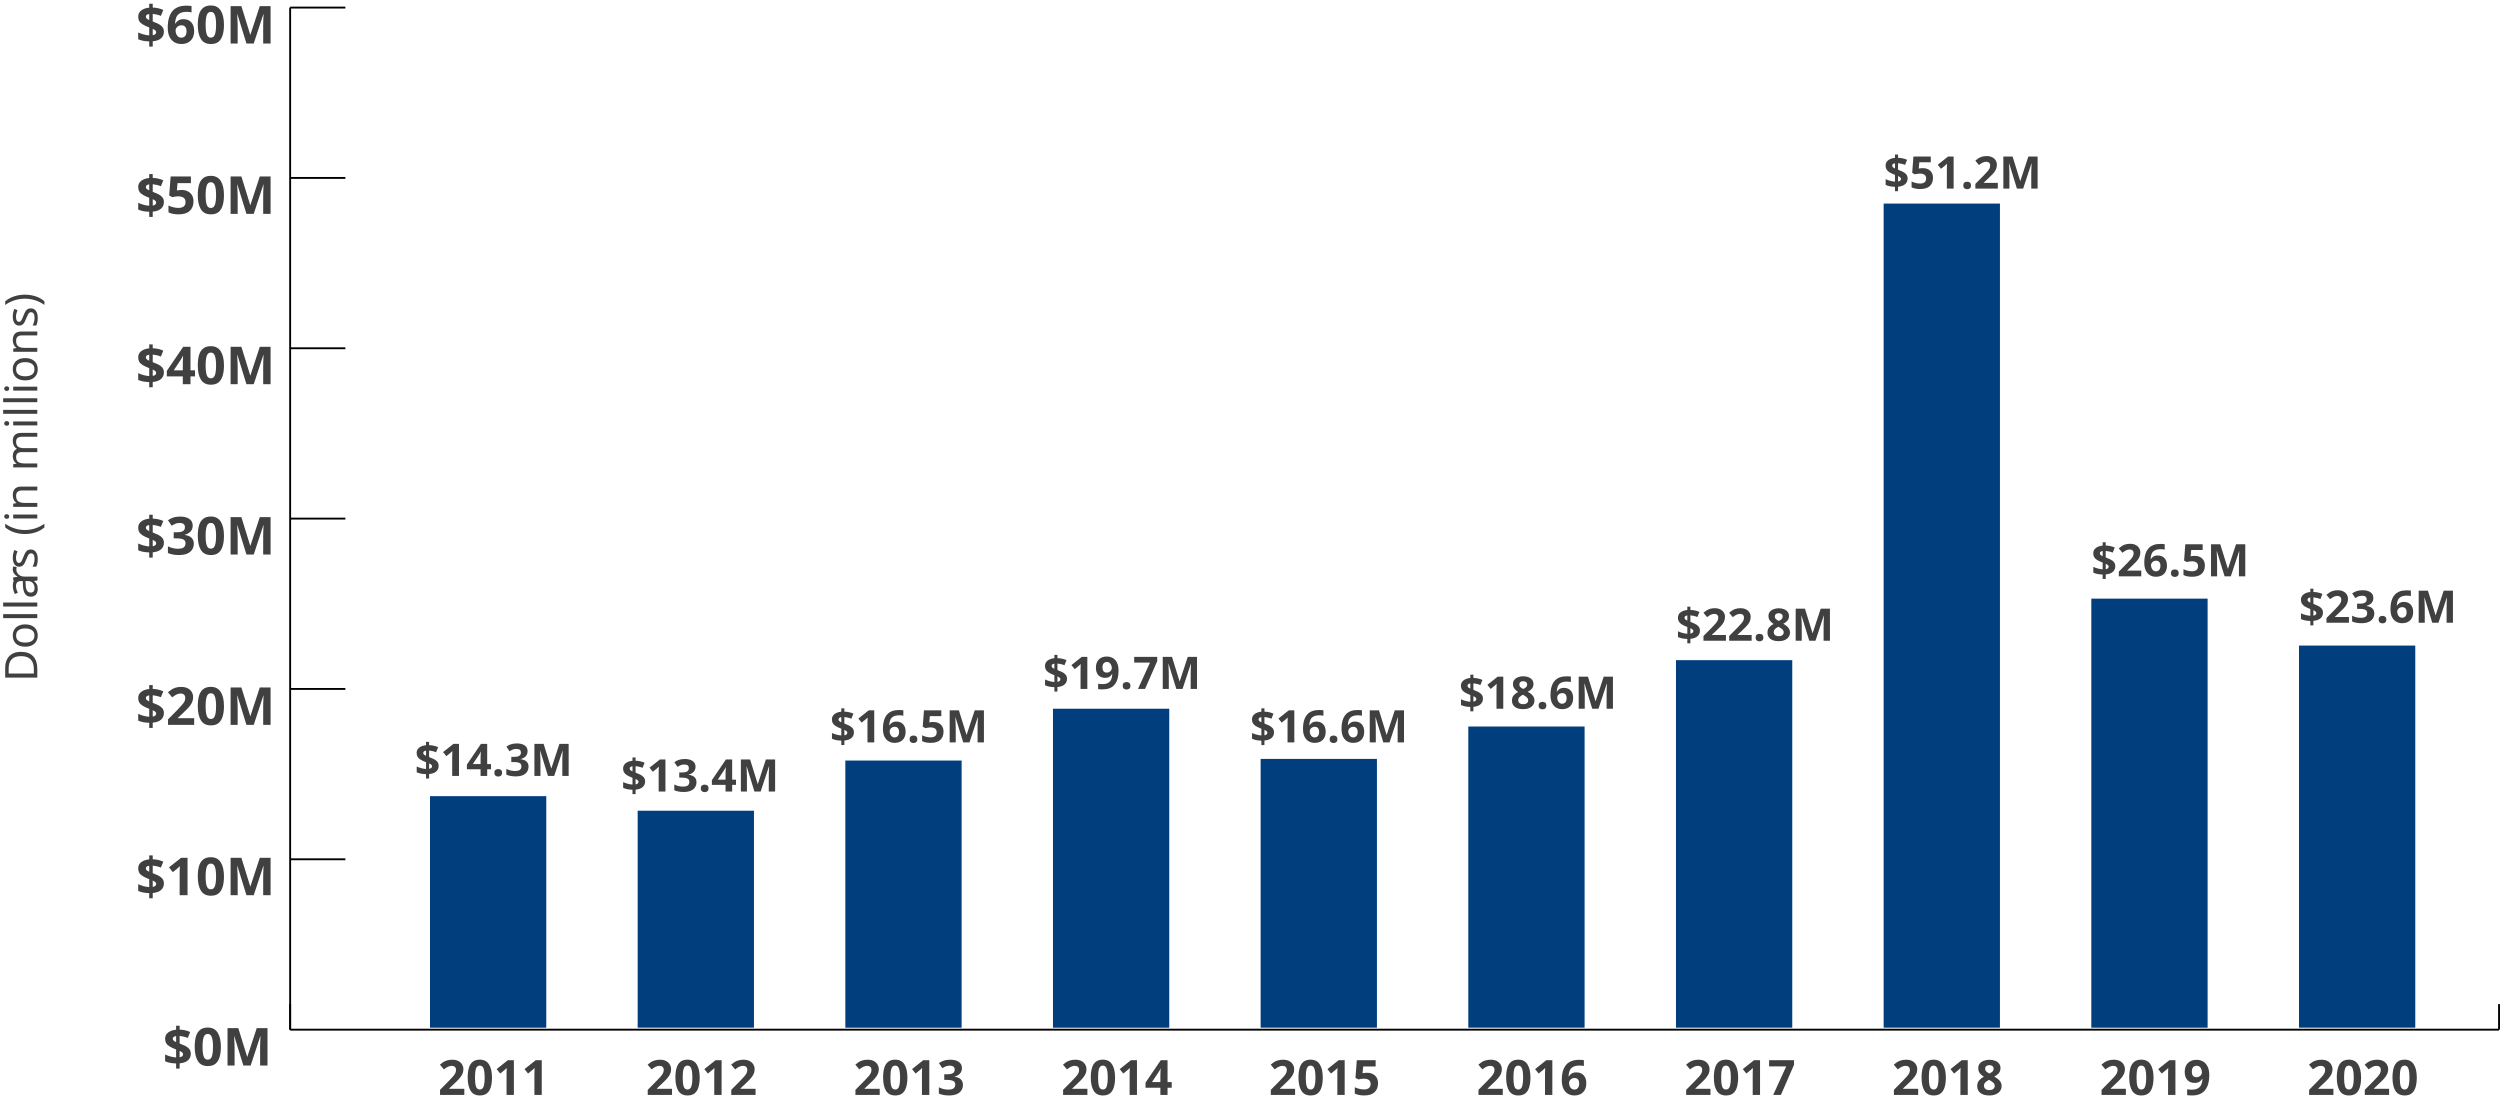
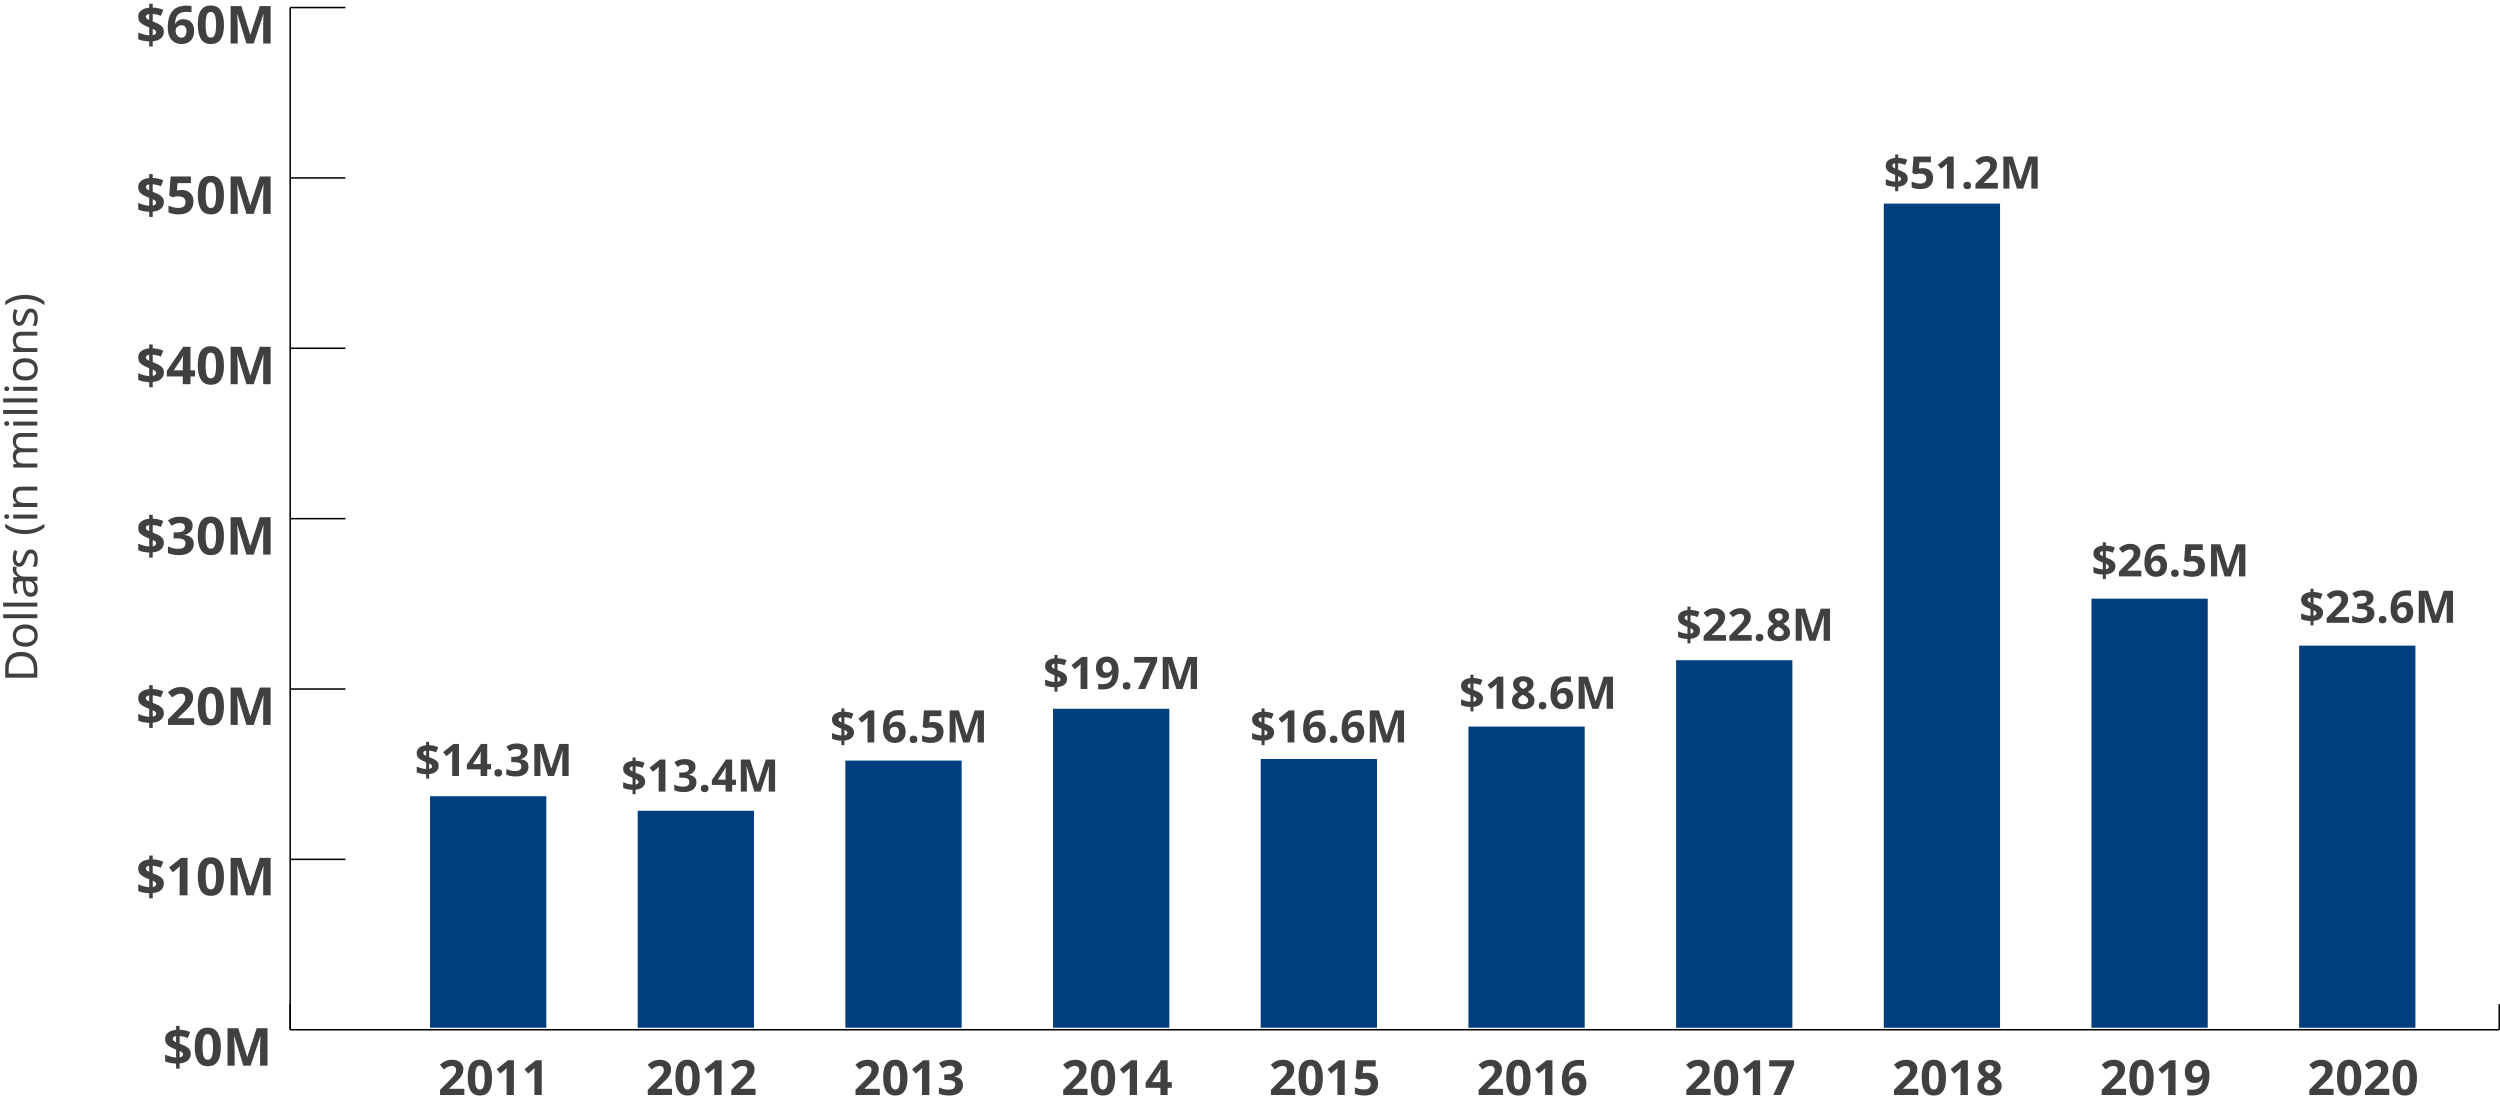
- <svg xmlns="http://www.w3.org/2000/svg" id="Layer_1" data-name="Layer 1" viewBox="0 0 702.56 311.87">
+ <svg xmlns="http://www.w3.org/2000/svg" id="Layer_1" data-name="Layer 1" viewBox="0 0 863.25 383.22">
  <defs>
-     <style>.cls-1{font-size:13.68px;}.cls-1,.cls-2,.cls-4,.cls-5{fill:#404041;}.cls-1,.cls-4,.cls-5{font-family:SourceSansPro-SemiBold, Source Sans Pro;font-weight:600;}.cls-2,.cls-4{font-size:12.63px;}.cls-2{font-family:SourceSansPro-Regular, Source Sans Pro;}.cls-3{letter-spacing:0em;}.cls-5{font-size:14.73px;}.cls-6{fill:none;stroke:#000;stroke-miterlimit:10;stroke-width:0.53px;}.cls-7{fill:#003e7e;}</style>
+     <style>.cls-1{font-size:16.81px;}.cls-1,.cls-2,.cls-5,.cls-6{fill:#404041;}.cls-1,.cls-5,.cls-6{font-family:SourceSansPro-SemiBold, Source Sans Pro;font-weight:600;}.cls-2{font-size:15.51px;font-family:SourceSansPro-Regular, Source Sans Pro;}.cls-3{letter-spacing:0em;}.cls-4{letter-spacing:0em;}.cls-5{font-size:15.51px;}.cls-6{font-size:18.1px;}.cls-7{fill:none;stroke:#000;stroke-miterlimit:10;stroke-width:0.53px;}.cls-8{fill:#003e7e;}</style>
  </defs>
-   <text class="cls-1" transform="translate(123.11 307.71)">2011</text>
-   <text class="cls-1" transform="translate(181.48 307.71)">2012</text>
-   <text class="cls-1" transform="translate(239.85 307.71)">2013</text>
-   <text class="cls-1" transform="translate(298.21 307.71)">2014</text>
-   <text class="cls-2" transform="translate(10.48 191.64) rotate(-90)">Dolla<tspan class="cls-3" x="27.41" y="0">r</tspan>
-     <tspan x="31.74" y="0">s (in millions)</tspan>
+   <text class="cls-1" transform="translate(151.28 378.11)">2011</text>
+   <text class="cls-1" transform="translate(223 378.11)">2012</text>
+   <text class="cls-1" transform="translate(294.73 378.11)">2013</text>
+   <text class="cls-1" transform="translate(366.45 378.11)">2014</text>
+   <text class="cls-2" transform="translate(12.88 235.49) rotate(-90)">Dolla<tspan class="cls-3" x="33.68" y="0">r</tspan>
+     <tspan class="cls-4" x="39" y="0">s (in millions)</tspan>
  </text>
-   <text class="cls-1" transform="translate(356.58 307.71)">2015</text>
-   <text class="cls-1" transform="translate(414.94 307.71)">2016</text>
-   <text class="cls-1" transform="translate(473.31 307.71)">2017</text>
-   <text class="cls-1" transform="translate(531.68 307.71)">2018</text>
-   <text class="cls-1" transform="translate(590.04 307.71)">2019</text>
-   <text class="cls-1" transform="translate(648.37 307.71)">2020</text>
-   <text class="cls-4" transform="translate(529.35 53)">$51.2M</text>
-   <text class="cls-4" transform="translate(587.71 161.96)">$26.5M</text>
-   <text class="cls-4" transform="translate(646.07 175.01)">$23.6M</text>
-   <text class="cls-4" transform="translate(116.54 218.06)">$14.3M</text>
-   <text class="cls-4" transform="translate(174.56 222.44)">$13.4M</text>
-   <text class="cls-4" transform="translate(233.24 208.64)">$16.5M</text>
-   <text class="cls-4" transform="translate(293.12 193.61)">$19.7M</text>
-   <text class="cls-4" transform="translate(351.29 208.64)">$16.6M</text>
-   <text class="cls-4" transform="translate(410.01 199.17)">$18.6M</text>
-   <text class="cls-4" transform="translate(470.99 180.06)">$22.8M</text>
-   <text class="cls-5" transform="translate(45.76 299.45)">$0M</text>
-   <text class="cls-5" transform="translate(38.2 251.58)">$10M</text>
-   <text class="cls-5" transform="translate(38.2 203.71)">$20M</text>
-   <text class="cls-5" transform="translate(38.2 155.84)">$30M</text>
-   <text class="cls-5" transform="translate(38.2 107.97)">$40M</text>
-   <text class="cls-5" transform="translate(38.2 60.1)">$50M</text>
-   <text class="cls-5" transform="translate(38.2 12.23)">$60M</text>
-   <line class="cls-6" x1="81.54" y1="289.36" x2="81.54" y2="2.13" />
-   <line class="cls-6" x1="81.54" y1="241.48" x2="97.06" y2="241.48" />
-   <line class="cls-6" x1="81.54" y1="193.61" x2="97.06" y2="193.61" />
-   <line class="cls-6" x1="81.54" y1="145.74" x2="97.06" y2="145.74" />
-   <line class="cls-6" x1="81.54" y1="97.87" x2="97.06" y2="97.87" />
-   <line class="cls-6" x1="81.54" y1="50" x2="97.06" y2="50" />
-   <line class="cls-6" x1="81.54" y1="2.13" x2="97.06" y2="2.13" />
-   <rect class="cls-7" x="646.07" y="181.42" width="32.68" height="107.38" />
-   <rect class="cls-7" x="587.71" y="168.23" width="32.68" height="120.58" />
-   <rect class="cls-7" x="529.35" y="57.21" width="32.68" height="231.59" />
-   <rect class="cls-7" x="470.99" y="185.52" width="32.68" height="103.28" />
-   <rect class="cls-7" x="412.63" y="204.17" width="32.68" height="84.63" />
-   <rect class="cls-7" x="354.27" y="213.27" width="32.68" height="75.53" />
-   <rect class="cls-7" x="295.91" y="199.17" width="32.68" height="89.64" />
-   <rect class="cls-7" x="237.56" y="213.73" width="32.68" height="75.08" />
-   <rect class="cls-7" x="179.2" y="227.83" width="32.68" height="60.97" />
-   <rect class="cls-7" x="120.84" y="223.74" width="32.68" height="65.07" />
-   <line class="cls-6" x1="81.54" y1="289.36" x2="702.29" y2="289.36" />
-   <line class="cls-6" x1="81.54" y1="289.36" x2="81.54" y2="282.18" />
-   <line class="cls-6" x1="702.29" y1="289.36" x2="702.29" y2="282.18" />
+   <text class="cls-1" transform="translate(438.17 378.11)">2015</text>
+   <text class="cls-1" transform="translate(509.89 378.11)">2016</text>
+   <text class="cls-1" transform="translate(581.61 378.11)">2017</text>
+   <text class="cls-1" transform="translate(653.33 378.11)">2018</text>
+   <text class="cls-1" transform="translate(725.05 378.11)">2019</text>
+   <text class="cls-1" transform="translate(796.73 378.11)">2020</text>
+   <text class="cls-5" transform="translate(650.47 65.13)">$51.2M</text>
+   <text class="cls-5" transform="translate(722.18 199.02)">$26.5M</text>
+   <text class="cls-5" transform="translate(793.89 215.05)">$23.6M</text>
+   <text class="cls-5" transform="translate(143.21 267.95)">$14.3M</text>
+   <text class="cls-5" transform="translate(214.5 273.34)">$13.4M</text>
+   <text class="cls-5" transform="translate(286.61 256.38)">$16.5M</text>
+   <text class="cls-5" transform="translate(360.19 237.92)">$19.7M</text>
+   <text class="cls-5" transform="translate(431.68 256.38)">$16.6M</text>
+   <text class="cls-5" transform="translate(503.82 244.74)">$18.6M</text>
+   <text class="cls-5" transform="translate(578.76 221.25)">$22.8M</text>
+   <text class="cls-6" transform="translate(56.23 367.97)">$0M</text>
+   <text class="cls-6" transform="translate(46.94 309.15)">$10M</text>
+   <text class="cls-6" transform="translate(46.94 250.32)">$20M</text>
+   <text class="cls-6" transform="translate(46.94 191.5)">$30M</text>
+   <text class="cls-6" transform="translate(46.94 132.67)">$40M</text>
+   <text class="cls-6" transform="translate(46.94 73.85)">$50M</text>
+   <text class="cls-6" transform="translate(46.94 15.02)">$60M</text>
+   <line class="cls-7" x1="100.2" y1="355.57" x2="100.2" y2="2.61" />
+   <line class="cls-7" x1="100.2" y1="296.74" x2="119.27" y2="296.74" />
+   <line class="cls-7" x1="100.2" y1="237.92" x2="119.27" y2="237.92" />
+   <line class="cls-7" x1="100.2" y1="179.09" x2="119.27" y2="179.09" />
+   <line class="cls-7" x1="100.2" y1="120.26" x2="119.27" y2="120.26" />
+   <line class="cls-7" x1="100.2" y1="61.44" x2="119.27" y2="61.44" />
+   <line class="cls-7" x1="100.2" y1="2.61" x2="119.27" y2="2.61" />
+   <rect class="cls-8" x="793.89" y="222.94" width="40.15" height="131.95" />
+   <rect class="cls-8" x="722.18" y="206.72" width="40.15" height="148.16" />
+   <rect class="cls-8" x="650.47" y="70.3" width="40.15" height="284.59" />
+   <rect class="cls-8" x="578.76" y="227.97" width="40.15" height="126.92" />
+   <rect class="cls-8" x="507.05" y="250.89" width="40.15" height="103.99" />
+   <rect class="cls-8" x="435.33" y="262.07" width="40.15" height="92.81" />
+   <rect class="cls-8" x="363.62" y="244.74" width="40.15" height="110.14" />
+   <rect class="cls-8" x="291.91" y="262.63" width="40.15" height="92.25" />
+   <rect class="cls-8" x="220.2" y="279.96" width="40.15" height="74.92" />
+   <rect class="cls-8" x="148.49" y="274.93" width="40.15" height="79.95" />
+   <line class="cls-7" x1="100.2" y1="355.57" x2="862.99" y2="355.57" />
+   <line class="cls-7" x1="100.2" y1="355.57" x2="100.2" y2="346.74" />
+   <line class="cls-7" x1="862.99" y1="355.57" x2="862.99" y2="346.74" />
</svg>
